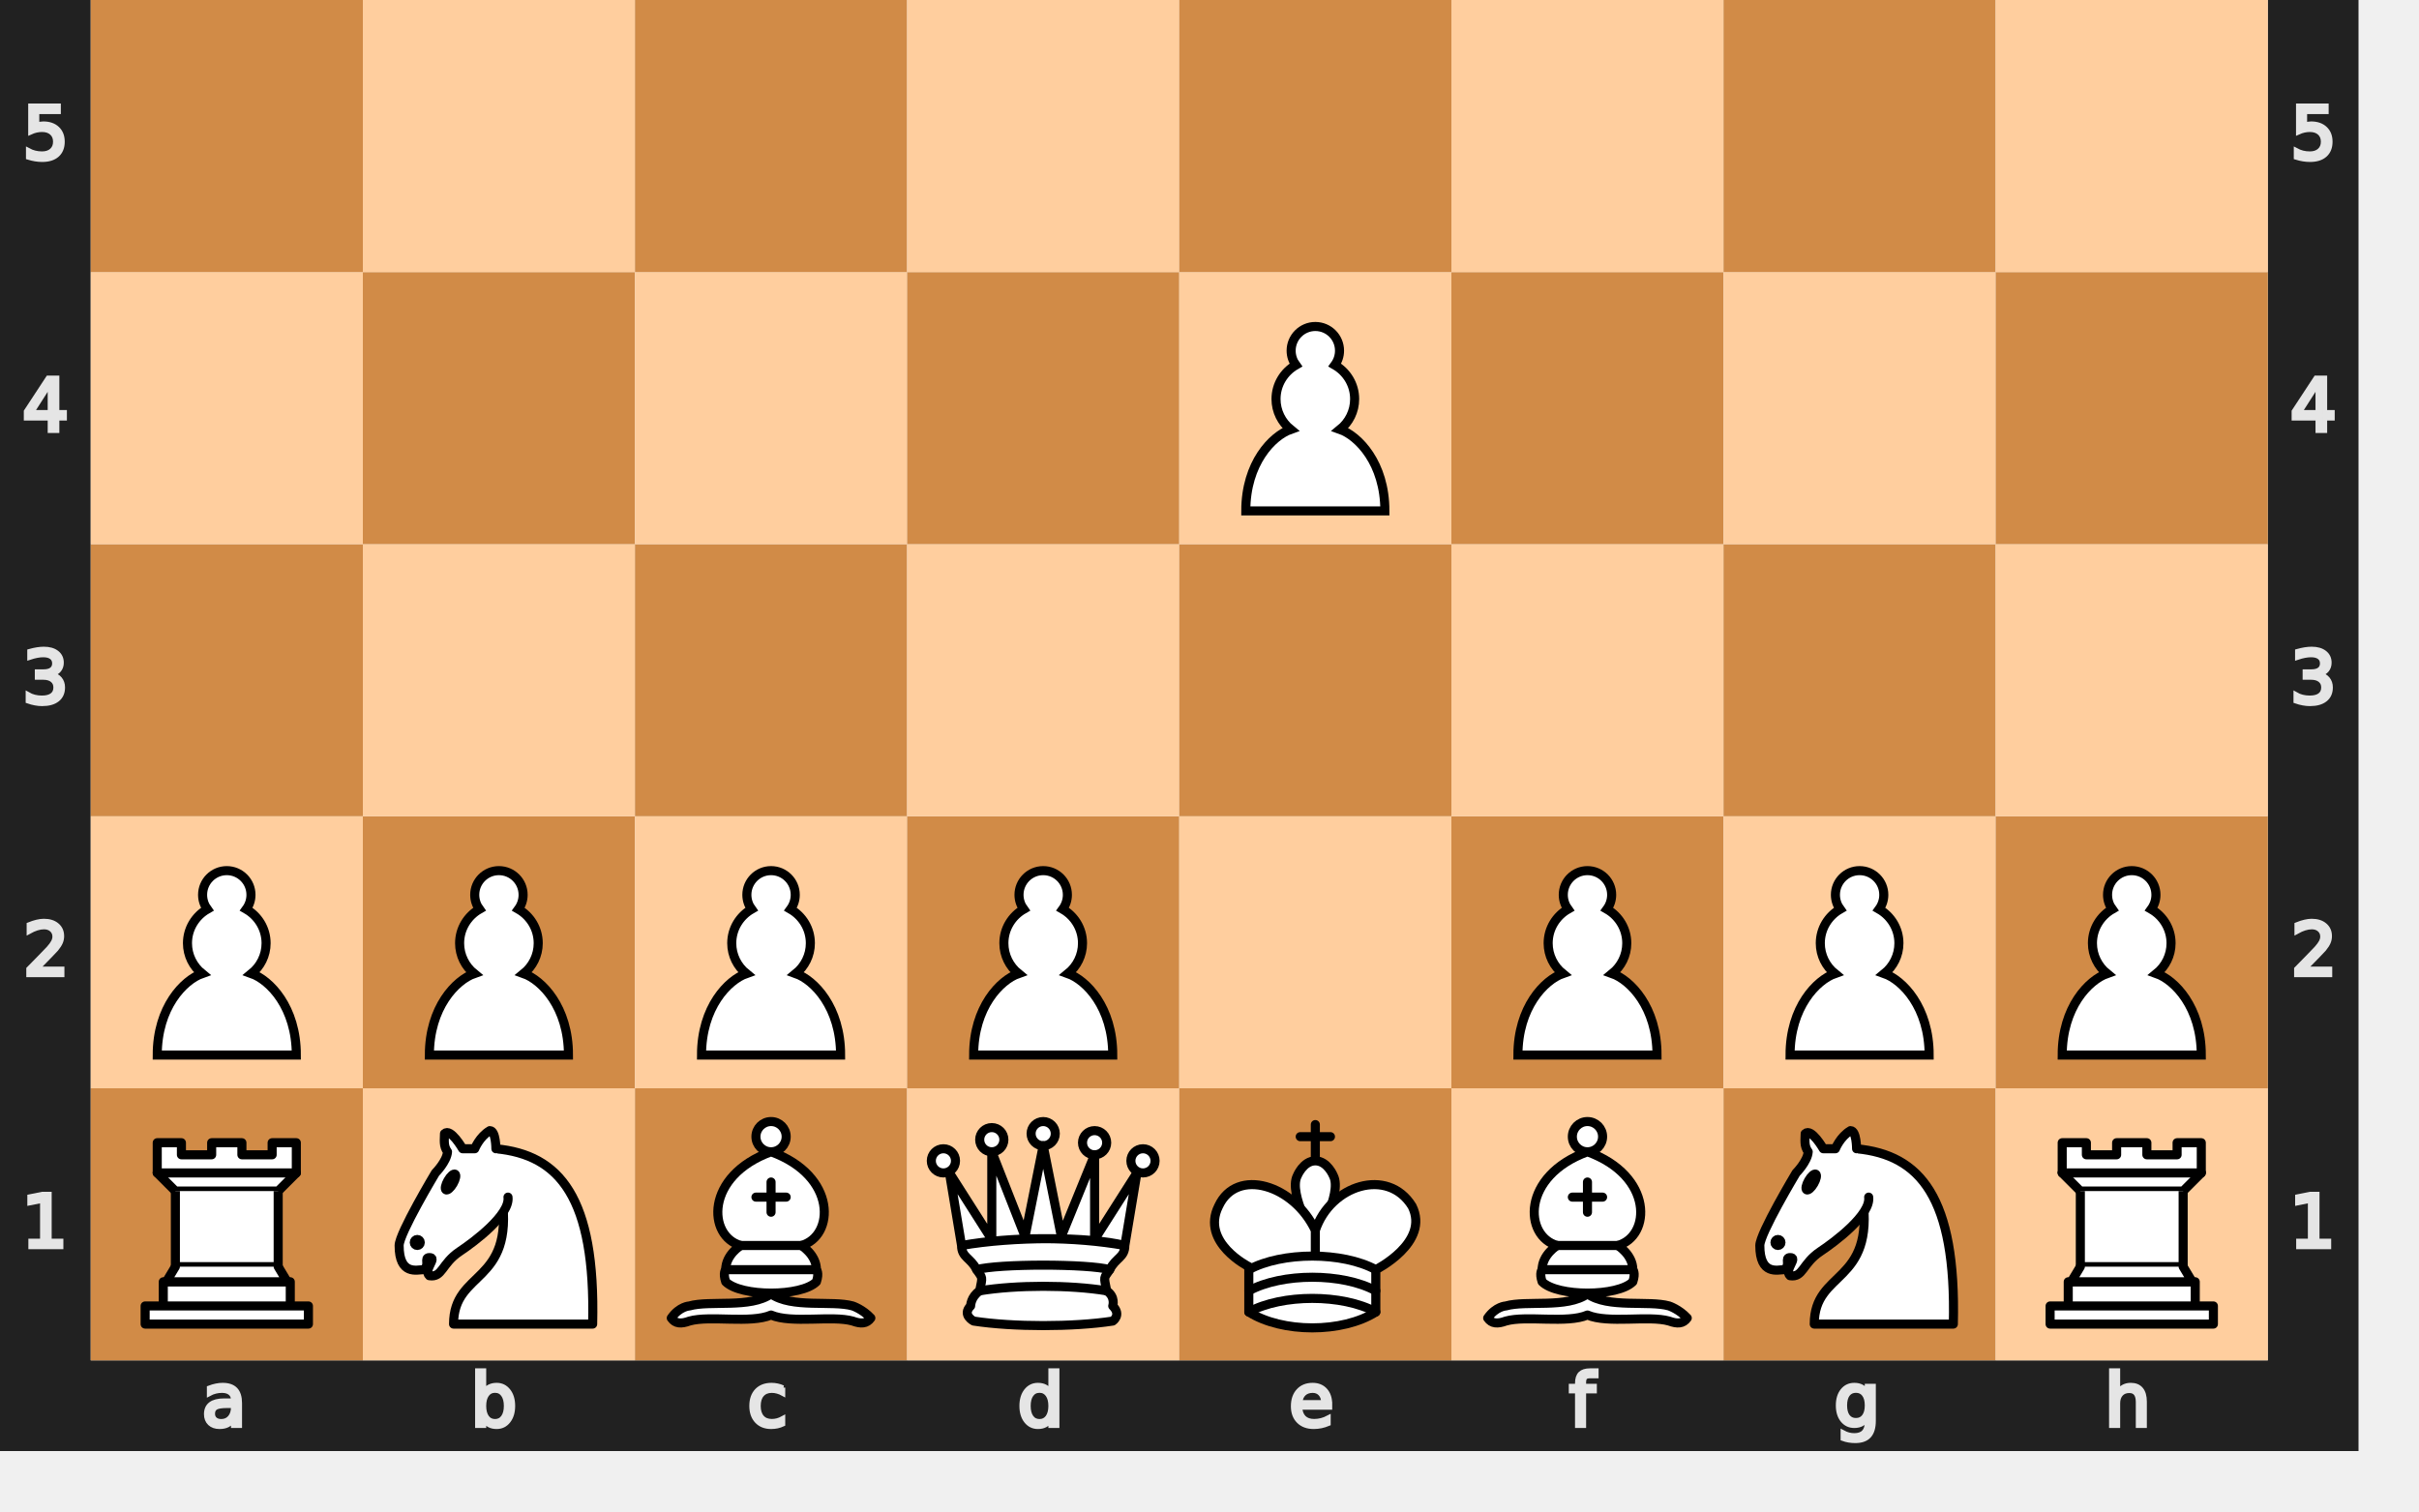
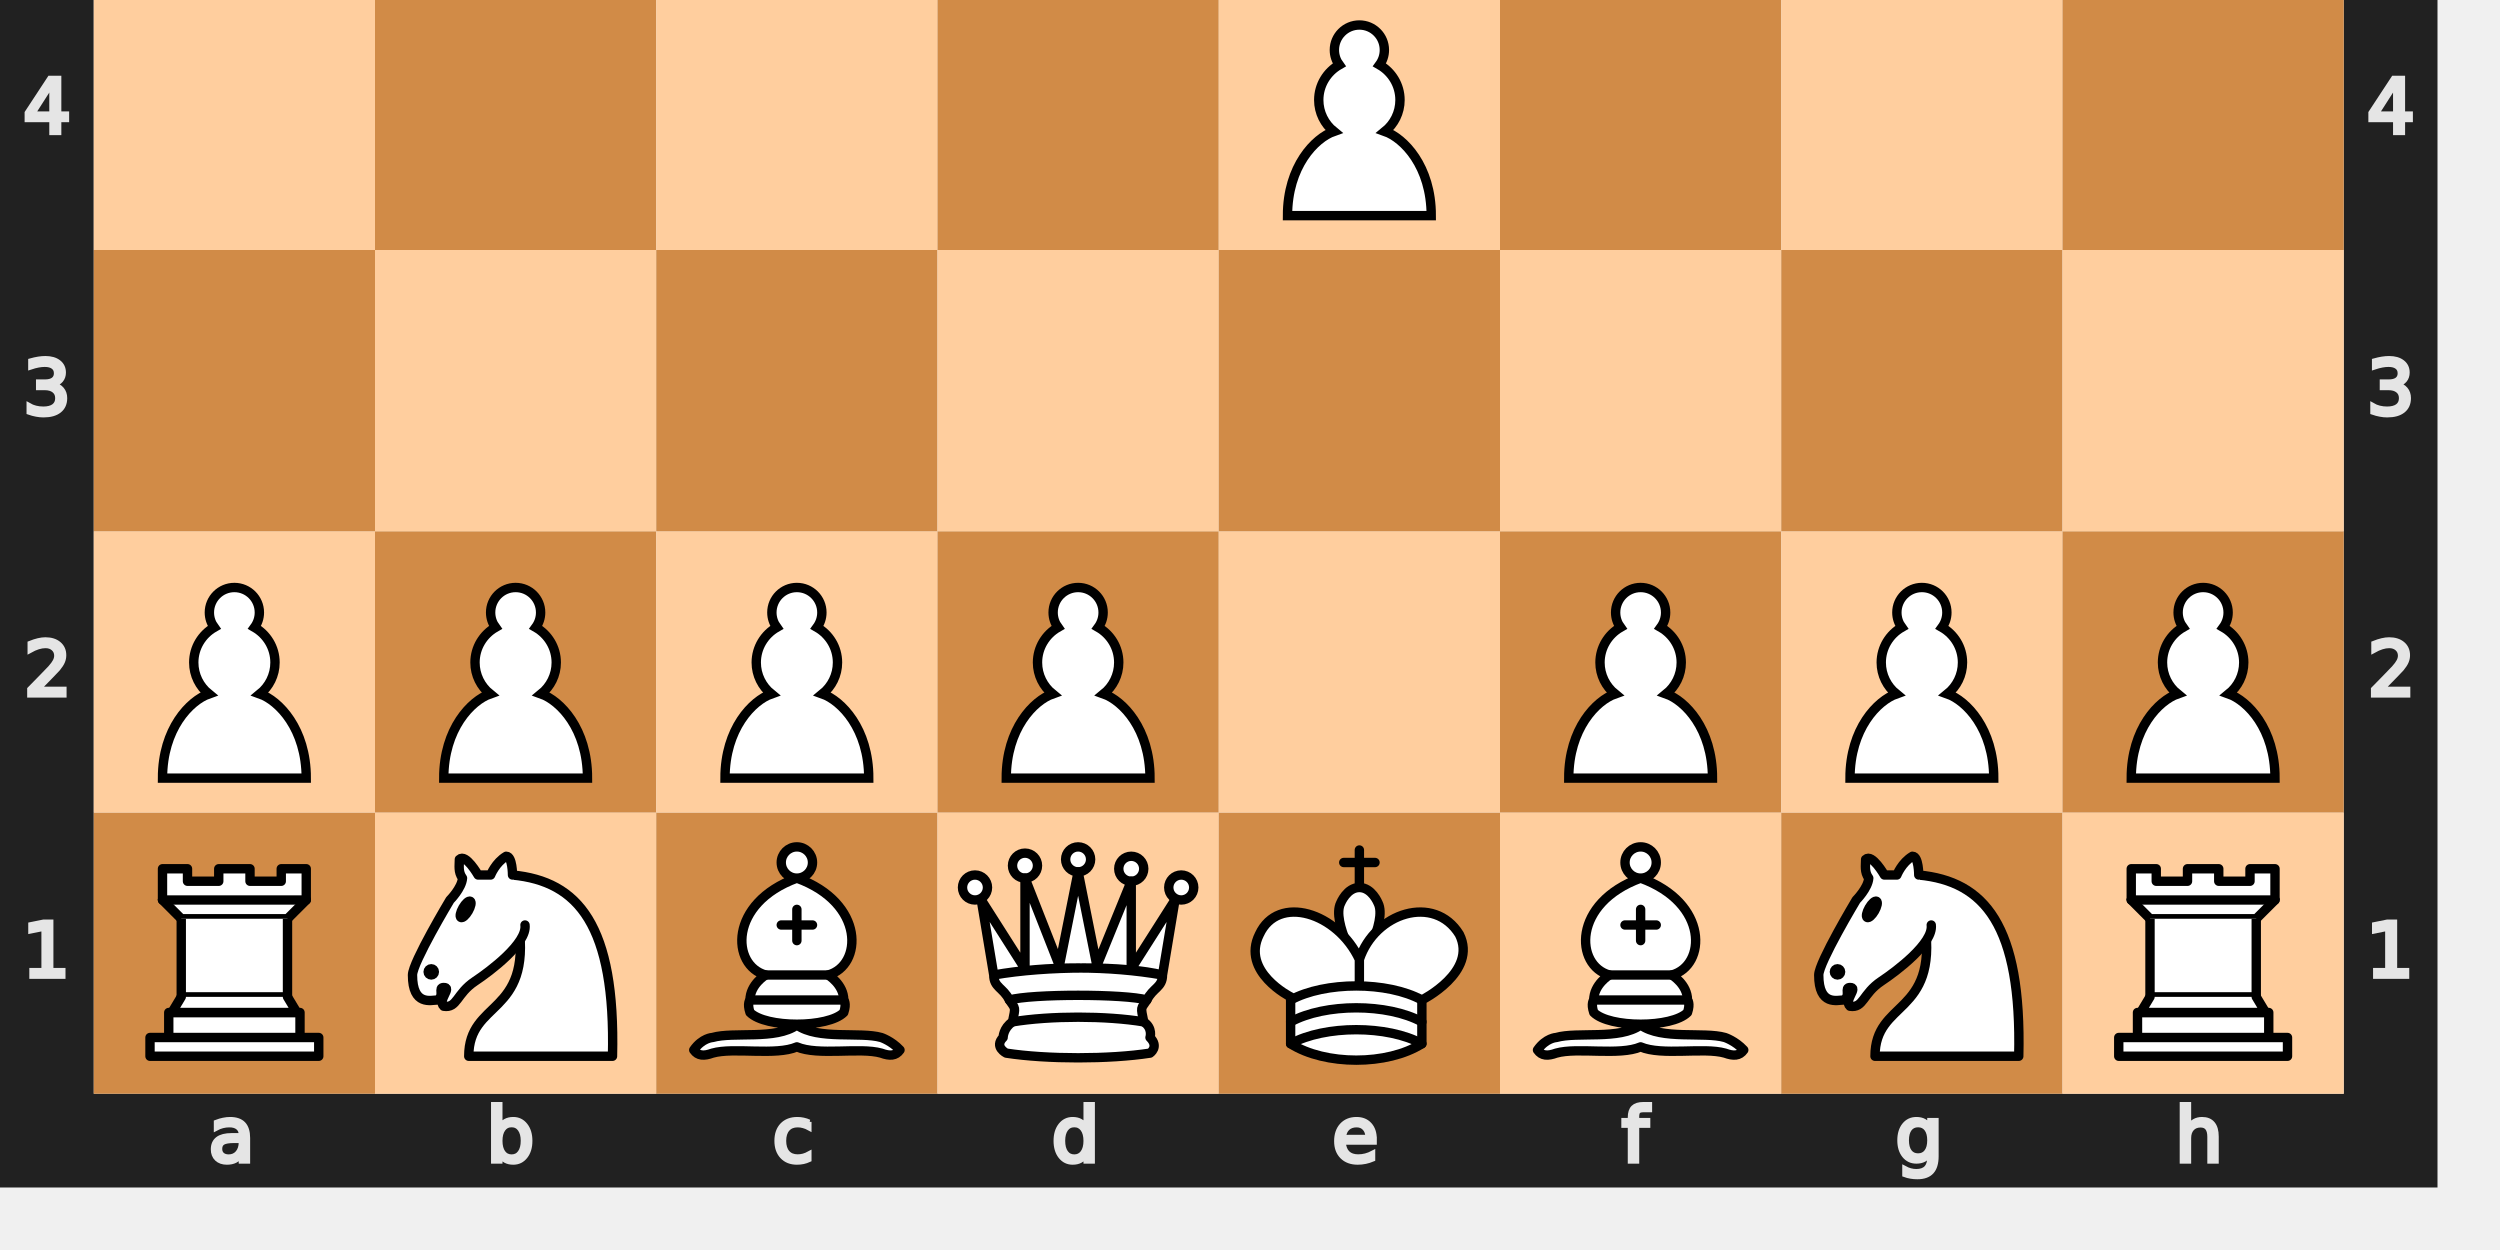
- <svg xmlns="http://www.w3.org/2000/svg" xmlns:xlink="http://www.w3.org/1999/xlink" viewBox="0 150.0 400 250.0" width="400" height="250.0">
+ <svg xmlns="http://www.w3.org/2000/svg" xmlns:xlink="http://www.w3.org/1999/xlink" viewBox="0 200.0 400 200.0" width="400" height="200.0">
  <defs>
    <g id="white-pawn" class="white pawn">
      <path d="M22.5 9c-2.21 0-4 1.79-4 4 0 .89.29 1.71.78 2.38C17.33 16.5 16 18.59 16 21c0 2.03.94 3.84 2.41 5.03-3 1.06-7.41 5.55-7.41 13.47h23c0-7.92-4.41-12.41-7.41-13.47 1.47-1.19 2.41-3 2.41-5.03 0-2.41-1.33-4.5-3.28-5.62.49-.67.78-1.49.78-2.38 0-2.21-1.79-4-4-4z" fill="#fff" stroke="#000" stroke-width="1.5" stroke-linecap="round" />
    </g>
    <g id="white-knight" class="white knight" fill="none" fill-rule="evenodd" stroke="#000" stroke-width="1.5" stroke-linecap="round" stroke-linejoin="round">
      <path d="M 22,10 C 32.5,11 38.5,18 38,39 L 15,39 C 15,30 25,32.5 23,18" style="fill:#ffffff; stroke:#000000;" />
      <path d="M 24,18 C 24.38,20.91 18.45,25.37 16,27 C 13,29 13.18,31.34 11,31 C 9.958,30.06 12.41,27.96 11,28 C 10,28 11.19,29.23 10,30 C 9,30 5.997,31 6,26 C 6,24 12,14 12,14 C 12,14 13.89,12.1 14,10.5 C 13.27,9.506 13.5,8.5 13.5,7.5 C 14.5,6.5 16.5,10 16.5,10 L 18.5,10 C 18.5,10 19.28,8.008 21,7 C 22,7 22,10 22,10" style="fill:#ffffff; stroke:#000000;" />
      <path d="M 9.5 25.5 A 0.5 0.5 0 1 1 8.5,25.5 A 0.5 0.5 0 1 1 9.5 25.5 z" style="fill:#000000; stroke:#000000;" />
      <path d="M 15 15.5 A 0.5 1.5 0 1 1 14,15.5 A 0.5 1.5 0 1 1 15 15.5 z" transform="matrix(0.866,0.5,-0.5,0.866,9.693,-5.173)" style="fill:#000000; stroke:#000000;" />
    </g>
    <g id="white-bishop" class="white bishop" fill="none" fill-rule="evenodd" stroke="#000" stroke-width="1.5" stroke-linecap="round" stroke-linejoin="round">
      <g fill="#fff" stroke-linecap="butt">
        <path d="M9 36c3.39-.97 10.11.43 13.5-2 3.39 2.43 10.11 1.03 13.5 2 0 0 1.65.54 3 2-.68.97-1.65.99-3 .5-3.39-.97-10.11.46-13.5-1-3.39 1.46-10.11.03-13.5 1-1.354.49-2.323.47-3-.5 1.354-1.94 3-2 3-2zM15 32c2.5 2.5 12.5 2.5 15 0 .5-1.5 0-2 0-2 0-2.5-2.5-4-2.5-4 5.5-1.5 6-11.5-5-15.5-11 4-10.5 14-5 15.5 0 0-2.5 1.5-2.5 4 0 0-.5.5 0 2zM25 8a2.5 2.5 0 1 1-5 0 2.5 2.5 0 1 1 5 0z" />
      </g>
      <path d="M17.5 26h10M15 30h15m-7.5-14.5v5M20 18h5" stroke-linejoin="miter" />
    </g>
    <g id="white-rook" class="white rook" fill="#fff" fill-rule="evenodd" stroke="#000" stroke-width="1.5" stroke-linecap="round" stroke-linejoin="round">
      <path d="M9 39h27v-3H9v3zM12 36v-4h21v4H12zM11 14V9h4v2h5V9h5v2h5V9h4v5" stroke-linecap="butt" />
      <path d="M34 14l-3 3H14l-3-3" />
      <path d="M31 17v12.5H14V17" stroke-linecap="butt" stroke-linejoin="miter" />
      <path d="M31 29.5l1.5 2.5h-20l1.5-2.5" />
      <path d="M11 14h23" fill="none" stroke-linejoin="miter" />
    </g>
    <g id="white-queen" class="white queen" fill="#fff" fill-rule="evenodd" stroke="#000" stroke-width="1.5" stroke-linecap="round" stroke-linejoin="round">
      <path d="M8 12a2 2 0 1 1-4 0 2 2 0 1 1 4 0zM24.5 7.5a2 2 0 1 1-4 0 2 2 0 1 1 4 0zM41 12a2 2 0 1 1-4 0 2 2 0 1 1 4 0zM16 8.5a2 2 0 1 1-4 0 2 2 0 1 1 4 0zM33 9a2 2 0 1 1-4 0 2 2 0 1 1 4 0z" />
      <path d="M9 26c8.5-1.5 21-1.5 27 0l2-12-7 11V11l-5.5 13.5-3-15-3 15-5.5-14V25L7 14l2 12zM9 26c0 2 1.5 2 2.5 4 1 1.5 1 1 .5 3.5-1.5 1-1.5 2.5-1.5 2.5-1.5 1.5.5 2.5.5 2.5 6.5 1 16.5 1 23 0 0 0 1.5-1 0-2.5 0 0 .5-1.5-1-2.5-.5-2.5-.5-2 .5-3.5 1-2 2.5-2 2.5-4-8.5-1.5-18.5-1.5-27 0z" stroke-linecap="butt" />
      <path d="M11.5 30c3.5-1 18.5-1 22 0M12 33.5c6-1 15-1 21 0" fill="none" />
    </g>
    <g id="white-king" class="white king" fill="none" fill-rule="evenodd" stroke="#000" stroke-width="1.5" stroke-linecap="round" stroke-linejoin="round">
      <path d="M22.5 11.63V6M20 8h5" stroke-linejoin="miter" />
      <path d="M22.5 25s4.5-7.5 3-10.5c0 0-1-2.5-3-2.5s-3 2.5-3 2.5c-1.5 3 3 10.5 3 10.5" fill="#fff" stroke-linecap="butt" stroke-linejoin="miter" />
      <path d="M11.5 37c5.5 3.5 15.5 3.5 21 0v-7s9-4.5 6-10.5c-4-6.5-13.5-3.5-16 4V27v-3.5c-3.5-7.5-13-10.5-16-4-3 6 5 10 5 10V37z" fill="#fff" />
      <path d="M11.5 30c5.5-3 15.5-3 21 0m-21 3.5c5.5-3 15.5-3 21 0m-21 3.5c5.5-3 15.5-3 21 0" />
    </g>
  </defs>
  <rect x="7.5" y="7.5" width="375" height="375" fill="none" stroke="#212121" stroke-width="15" />
  <g transform="translate(20, 1) scale(0.75, 0.75)" fill="#e5e5e5" stroke="#e5e5e5">
    <path d="M23.328 10.016q-1.742 0-2.414.398-.672.398-.672 1.36 0 .765.5 1.218.508.445 1.375.445 1.196 0 1.914-.843.727-.852.727-2.258v-.32zm2.867-.594v4.992h-1.437v-1.328q-.492.797-1.227 1.18-.734.375-1.797.375-1.343 0-2.14-.75-.79-.758-.79-2.024 0-1.476.985-2.226.992-.75 2.953-.75h2.016V8.75q0-.992-.656-1.531-.649-.547-1.829-.547-.75 0-1.46.18-.711.18-1.368.539V6.062q.79-.304 1.532-.453.742-.156 1.445-.156 1.898 0 2.836.984.937.985.937 2.985z" />
  </g>
  <g transform="translate(20, 375) scale(0.75, 0.75)" fill="#e5e5e5" stroke="#e5e5e5">
    <path d="M23.328 10.016q-1.742 0-2.414.398-.672.398-.672 1.36 0 .765.5 1.218.508.445 1.375.445 1.196 0 1.914-.843.727-.852.727-2.258v-.32zm2.867-.594v4.992h-1.437v-1.328q-.492.797-1.227 1.18-.734.375-1.797.375-1.343 0-2.14-.75-.79-.758-.79-2.024 0-1.476.985-2.226.992-.75 2.953-.75h2.016V8.75q0-.992-.656-1.531-.649-.547-1.829-.547-.75 0-1.46.18-.711.18-1.368.539V6.062q.79-.304 1.532-.453.742-.156 1.445-.156 1.898 0 2.836.984.937.985.937 2.985z" />
  </g>
  <g transform="translate(65, 1) scale(0.75, 0.75)" fill="#e5e5e5" stroke="#e5e5e5">
    <path d="M24.922 10.047q0-1.586-.656-2.485-.649-.906-1.79-.906-1.14 0-1.796.906-.649.899-.649 2.485 0 1.586.649 2.492.656.898 1.797.898 1.14 0 1.789-.898.656-.906.656-2.492zm-4.89-3.055q.452-.781 1.14-1.156.695-.383 1.656-.383 1.594 0 2.586 1.266 1 1.265 1 3.328 0 2.062-1 3.328-.992 1.266-2.586 1.266-.96 0-1.656-.375-.688-.383-1.14-1.164v1.312h-1.446V2.258h1.445z" />
  </g>
  <g transform="translate(65, 375) scale(0.75, 0.75)" fill="#e5e5e5" stroke="#e5e5e5">
    <path d="M24.922 10.047q0-1.586-.656-2.485-.649-.906-1.79-.906-1.14 0-1.796.906-.649.899-.649 2.485 0 1.586.649 2.492.656.898 1.797.898 1.14 0 1.789-.898.656-.906.656-2.492zm-4.89-3.055q.452-.781 1.14-1.156.695-.383 1.656-.383 1.594 0 2.586 1.266 1 1.265 1 3.328 0 2.062-1 3.328-.992 1.266-2.586 1.266-.96 0-1.656-.375-.688-.383-1.14-1.164v1.312h-1.446V2.258h1.445z" />
  </g>
  <g transform="translate(110, 1) scale(0.75, 0.75)" fill="#e5e5e5" stroke="#e5e5e5">
    <path d="M25.96 6v1.344q-.608-.336-1.226-.5-.609-.172-1.234-.172-1.398 0-2.172.89-.773.883-.773 2.485 0 1.601.773 2.492.774.883 2.172.883.625 0 1.234-.164.618-.172 1.227-.508v1.328q-.602.281-1.25.422-.64.14-1.367.14-1.977 0-3.14-1.242-1.165-1.242-1.165-3.351 0-2.14 1.172-3.367 1.18-1.227 3.227-1.227.664 0 1.296.14.633.134 1.227.407z" />
  </g>
  <g transform="translate(110, 375) scale(0.75, 0.75)" fill="#e5e5e5" stroke="#e5e5e5">
    <path d="M25.96 6v1.344q-.608-.336-1.226-.5-.609-.172-1.234-.172-1.398 0-2.172.89-.773.883-.773 2.485 0 1.601.773 2.492.774.883 2.172.883.625 0 1.234-.164.618-.172 1.227-.508v1.328q-.602.281-1.25.422-.64.14-1.367.14-1.977 0-3.14-1.242-1.165-1.242-1.165-3.351 0-2.14 1.172-3.367 1.18-1.227 3.227-1.227.664 0 1.296.14.633.134 1.227.407z" />
  </g>
  <g transform="translate(155, 1) scale(0.75, 0.75)" fill="#e5e5e5" stroke="#e5e5e5">
    <path d="M24.973 6.992V2.258h1.437v12.156h-1.437v-1.312q-.453.78-1.149 1.164-.687.375-1.656.375-1.586 0-2.586-1.266-.992-1.266-.992-3.328 0-2.063.992-3.328 1-1.266 2.586-1.266.969 0 1.656.383.696.375 1.149 1.156zm-4.899 3.055q0 1.586.649 2.492.656.898 1.797.898 1.14 0 1.796-.898.657-.906.657-2.492 0-1.586-.657-2.485-.656-.906-1.796-.906-1.141 0-1.797.906-.649.899-.649 2.485z" />
  </g>
  <g transform="translate(155, 375) scale(0.75, 0.75)" fill="#e5e5e5" stroke="#e5e5e5">
    <path d="M24.973 6.992V2.258h1.437v12.156h-1.437v-1.312q-.453.78-1.149 1.164-.687.375-1.656.375-1.586 0-2.586-1.266-.992-1.266-.992-3.328 0-2.063.992-3.328 1-1.266 2.586-1.266.969 0 1.656.383.696.375 1.149 1.156zm-4.899 3.055q0 1.586.649 2.492.656.898 1.797.898 1.14 0 1.796-.898.657-.906.657-2.492 0-1.586-.657-2.485-.656-.906-1.796-.906-1.141 0-1.797.906-.649.899-.649 2.485z" />
  </g>
  <g transform="translate(200, 1) scale(0.75, 0.75)" fill="#e5e5e5" stroke="#e5e5e5">
    <path d="M26.555 9.68v.703h-6.61q.094 1.484.89 2.265.806.774 2.235.774.828 0 1.602-.203.781-.203 1.547-.61v1.36q-.774.328-1.586.5-.813.172-1.649.172-2.093 0-3.32-1.22-1.219-1.218-1.219-3.296 0-2.148 1.157-3.406 1.164-1.266 3.132-1.266 1.766 0 2.79 1.14 1.03 1.134 1.03 3.087zm-1.438-.422q-.015-1.18-.664-1.883-.64-.703-1.703-.703-1.203 0-1.93.68-.718.68-.828 1.914z" />
  </g>
  <g transform="translate(200, 375) scale(0.75, 0.75)" fill="#e5e5e5" stroke="#e5e5e5">
    <path d="M26.555 9.68v.703h-6.61q.094 1.484.89 2.265.806.774 2.235.774.828 0 1.602-.203.781-.203 1.547-.61v1.36q-.774.328-1.586.5-.813.172-1.649.172-2.093 0-3.32-1.22-1.219-1.218-1.219-3.296 0-2.148 1.157-3.406 1.164-1.266 3.132-1.266 1.766 0 2.79 1.14 1.03 1.134 1.03 3.087zm-1.438-.422q-.015-1.18-.664-1.883-.64-.703-1.703-.703-1.203 0-1.93.68-.718.68-.828 1.914z" />
  </g>
  <g transform="translate(245, 1) scale(0.75, 0.75)" fill="#e5e5e5" stroke="#e5e5e5">
    <path d="M25.285 2.258v1.195H23.91q-.773 0-1.078.313-.297.312-.297 1.125v.773h2.367v1.117h-2.367v7.633H21.09V6.781h-1.375V5.664h1.375v-.61q0-1.46.68-2.124.68-.672 2.156-.672z" />
  </g>
  <g transform="translate(245, 375) scale(0.75, 0.75)" fill="#e5e5e5" stroke="#e5e5e5">
    <path d="M25.285 2.258v1.195H23.91q-.773 0-1.078.313-.297.312-.297 1.125v.773h2.367v1.117h-2.367v7.633H21.09V6.781h-1.375V5.664h1.375v-.61q0-1.46.68-2.124.68-.672 2.156-.672z" />
  </g>
  <g transform="translate(290, 1) scale(0.75, 0.75)" fill="#e5e5e5" stroke="#e5e5e5">
    <path d="M24.973 9.937q0-1.562-.649-2.421-.64-.86-1.804-.86-1.157 0-1.805.86-.64.859-.64 2.421 0 1.555.64 2.415.648.859 1.805.859 1.164 0 1.804-.86.649-.859.649-2.414zm1.437 3.391q0 2.234-.992 3.32-.992 1.094-3.04 1.094-.757 0-1.429-.117-.672-.11-1.304-.344v-1.398q.632.344 1.25.508.617.164 1.257.164 1.414 0 2.118-.743.703-.734.703-2.226v-.711q-.446.773-1.141 1.156-.695.383-1.664.383-1.61 0-2.594-1.227-.984-1.226-.984-3.25 0-2.03.984-3.257.985-1.227 2.594-1.227.969 0 1.664.383t1.14 1.156V5.664h1.438z" />
  </g>
  <g transform="translate(290, 375) scale(0.75, 0.75)" fill="#e5e5e5" stroke="#e5e5e5">
    <path d="M24.973 9.937q0-1.562-.649-2.421-.64-.86-1.804-.86-1.157 0-1.805.86-.64.859-.64 2.421 0 1.555.64 2.415.648.859 1.805.859 1.164 0 1.804-.86.649-.859.649-2.414zm1.437 3.391q0 2.234-.992 3.32-.992 1.094-3.04 1.094-.757 0-1.429-.117-.672-.11-1.304-.344v-1.398q.632.344 1.25.508.617.164 1.257.164 1.414 0 2.118-.743.703-.734.703-2.226v-.711q-.446.773-1.141 1.156-.695.383-1.664.383-1.61 0-2.594-1.227-.984-1.226-.984-3.25 0-2.03.984-3.257.985-1.227 2.594-1.227.969 0 1.664.383t1.14 1.156V5.664h1.438z" />
  </g>
  <g transform="translate(335, 1) scale(0.75, 0.75)" fill="#e5e5e5" stroke="#e5e5e5">
    <path d="M26.164 9.133v5.281h-1.437V9.18q0-1.243-.485-1.86-.484-.617-1.453-.617-1.164 0-1.836.742-.672.742-.672 2.024v4.945h-1.445V2.258h1.445v4.765q.516-.789 1.211-1.18.703-.39 1.617-.39 1.508 0 2.282.938.773.93.773 2.742z" />
  </g>
  <g transform="translate(335, 375) scale(0.75, 0.75)" fill="#e5e5e5" stroke="#e5e5e5">
    <path d="M26.164 9.133v5.281h-1.437V9.18q0-1.243-.485-1.86-.484-.617-1.453-.617-1.164 0-1.836.742-.672.742-.672 2.024v4.945h-1.445V2.258h1.445v4.765q.516-.789 1.211-1.18.703-.39 1.617-.39 1.508 0 2.282.938.773.93.773 2.742z" />
  </g>
  <g transform="translate(0, 335) scale(0.75, 0.75)" fill="#e5e5e5" stroke="#e5e5e5">
    <path d="M6.754 26.996h2.578v-8.898l-2.805.562v-1.437l2.79-.563h1.578v10.336h2.578v1.328h-6.72z" />
  </g>
  <g transform="translate(375, 335) scale(0.75, 0.75)" fill="#e5e5e5" stroke="#e5e5e5">
    <path d="M6.754 26.996h2.578v-8.898l-2.805.562v-1.437l2.79-.563h1.578v10.336h2.578v1.328h-6.72z" />
  </g>
  <g transform="translate(0, 290) scale(0.75, 0.75)" fill="#e5e5e5" stroke="#e5e5e5">
    <path d="M8.195 26.996h5.508v1.328H6.297v-1.328q.898-.93 2.445-2.492 1.555-1.57 1.953-2.024.758-.851 1.055-1.437.305-.594.305-1.164 0-.93-.657-1.516-.648-.586-1.695-.586-.742 0-1.57.258-.82.258-1.758.781v-1.593q.953-.383 1.781-.578.828-.196 1.516-.196 1.812 0 2.89.906 1.079.907 1.079 2.422 0 .72-.274 1.368-.265.64-.976 1.515-.196.227-1.243 1.313-1.046 1.078-2.953 3.023z" />
  </g>
  <g transform="translate(375, 290) scale(0.75, 0.75)" fill="#e5e5e5" stroke="#e5e5e5">
    <path d="M8.195 26.996h5.508v1.328H6.297v-1.328q.898-.93 2.445-2.492 1.555-1.57 1.953-2.024.758-.851 1.055-1.437.305-.594.305-1.164 0-.93-.657-1.516-.648-.586-1.695-.586-.742 0-1.57.258-.82.258-1.758.781v-1.593q.953-.383 1.781-.578.828-.196 1.516-.196 1.812 0 2.89.906 1.079.907 1.079 2.422 0 .72-.274 1.368-.265.64-.976 1.515-.196.227-1.243 1.313-1.046 1.078-2.953 3.023z" />
  </g>
  <g transform="translate(0, 245) scale(0.75, 0.75)" fill="#e5e5e5" stroke="#e5e5e5">
    <path d="M11.434 22.035q1.132.242 1.765 1.008.64.766.64 1.89 0 1.727-1.187 2.672-1.187.946-3.375.946-.734 0-1.515-.149-.774-.14-1.602-.43V26.45q.656.383 1.438.578.78.196 1.632.196 1.485 0 2.258-.586.782-.586.782-1.703 0-1.032-.727-1.61-.719-.586-2.008-.586h-1.36v-1.297h1.423q1.164 0 1.78-.46.618-.47.618-1.344 0-.899-.64-1.375-.633-.485-1.82-.485-.65 0-1.391.141-.743.14-1.633.437V16.95q.898-.25 1.68-.375.788-.125 1.484-.125 1.797 0 2.844.82 1.046.813 1.046 2.204 0 .968-.554 1.64-.555.664-1.578.922z" />
  </g>
  <g transform="translate(375, 245) scale(0.75, 0.75)" fill="#e5e5e5" stroke="#e5e5e5">
    <path d="M11.434 22.035q1.132.242 1.765 1.008.64.766.64 1.89 0 1.727-1.187 2.672-1.187.946-3.375.946-.734 0-1.515-.149-.774-.14-1.602-.43V26.45q.656.383 1.438.578.78.196 1.632.196 1.485 0 2.258-.586.782-.586.782-1.703 0-1.032-.727-1.61-.719-.586-2.008-.586h-1.36v-1.297h1.423q1.164 0 1.78-.46.618-.47.618-1.344 0-.899-.64-1.375-.633-.485-1.82-.485-.65 0-1.391.141-.743.14-1.633.437V16.95q.898-.25 1.68-.375.788-.125 1.484-.125 1.797 0 2.844.82 1.046.813 1.046 2.204 0 .968-.554 1.64-.555.664-1.578.922z" />
  </g>
  <g transform="translate(0, 200) scale(0.75, 0.75)" fill="#e5e5e5" stroke="#e5e5e5">
    <path d="M11.016 18.035L7.03 24.262h3.985zm-.414-1.375h1.984v7.602h1.664v1.312h-1.664v2.75h-1.57v-2.75H5.75v-1.523z" />
  </g>
  <g transform="translate(375, 200) scale(0.75, 0.75)" fill="#e5e5e5" stroke="#e5e5e5">
    <path d="M11.016 18.035L7.03 24.262h3.985zm-.414-1.375h1.984v7.602h1.664v1.312h-1.664v2.75h-1.57v-2.75H5.75v-1.523z" />
  </g>
  <g transform="translate(0, 155) scale(0.75, 0.75)" fill="#e5e5e5" stroke="#e5e5e5">
    <path d="M6.719 16.66h6.195v1.328h-4.75v2.86q.344-.118.688-.172.343-.063.687-.063 1.953 0 3.094 1.07 1.14 1.07 1.14 2.899 0 1.883-1.171 2.93-1.172 1.039-3.305 1.039-.735 0-1.5-.125-.758-.125-1.57-.375v-1.586q.703.383 1.453.57.75.188 1.586.188 1.351 0 2.14-.711.79-.711.79-1.93 0-1.219-.79-1.93-.789-.71-2.14-.71-.633 0-1.266.14-.625.14-1.281.438z" />
  </g>
  <g transform="translate(375, 155) scale(0.75, 0.75)" fill="#e5e5e5" stroke="#e5e5e5">
    <path d="M6.719 16.66h6.195v1.328h-4.75v2.86q.344-.118.688-.172.343-.063.687-.063 1.953 0 3.094 1.07 1.14 1.07 1.14 2.899 0 1.883-1.171 2.93-1.172 1.039-3.305 1.039-.735 0-1.5-.125-.758-.125-1.57-.375v-1.586q.703.383 1.453.57.75.188 1.586.188 1.351 0 2.14-.711.79-.711.79-1.93 0-1.219-.79-1.93-.789-.71-2.14-.71-.633 0-1.266.14-.625.14-1.281.438z" />
  </g>
  <g transform="translate(0, 110) scale(0.75, 0.75)" fill="#e5e5e5" stroke="#e5e5e5">
    <path d="M10.137 21.863q-1.063 0-1.688.727-.617.726-.617 1.992 0 1.258.617 1.992.625.727 1.688.727 1.062 0 1.68-.727.624-.734.624-1.992 0-1.266-.625-1.992-.617-.727-1.68-.727zm3.133-4.945v1.437q-.594-.28-1.204-.43-.601-.148-1.195-.148-1.562 0-2.39 1.055-.82 1.055-.938 3.188.46-.68 1.156-1.04.696-.367 1.531-.367 1.758 0 2.774 1.07 1.023 1.063 1.023 2.899 0 1.797-1.062 2.883-1.063 1.086-2.828 1.086-2.024 0-3.094-1.547-1.07-1.555-1.07-4.5 0-2.766 1.312-4.406 1.313-1.649 3.524-1.649.593 0 1.195.117.61.118 1.266.352z" />
  </g>
  <g transform="translate(375, 110) scale(0.75, 0.75)" fill="#e5e5e5" stroke="#e5e5e5">
    <path d="M10.137 21.863q-1.063 0-1.688.727-.617.726-.617 1.992 0 1.258.617 1.992.625.727 1.688.727 1.062 0 1.68-.727.624-.734.624-1.992 0-1.266-.625-1.992-.617-.727-1.68-.727zm3.133-4.945v1.437q-.594-.28-1.204-.43-.601-.148-1.195-.148-1.562 0-2.39 1.055-.82 1.055-.938 3.188.46-.68 1.156-1.04.696-.367 1.531-.367 1.758 0 2.774 1.07 1.023 1.063 1.023 2.899 0 1.797-1.062 2.883-1.063 1.086-2.828 1.086-2.024 0-3.094-1.547-1.07-1.555-1.07-4.5 0-2.766 1.312-4.406 1.313-1.649 3.524-1.649.593 0 1.195.117.61.118 1.266.352z" />
  </g>
  <g transform="translate(0, 65) scale(0.75, 0.75)" fill="#e5e5e5" stroke="#e5e5e5">
    <path d="M6.25 16.66h7.5v.672L9.516 28.324H7.867l3.985-10.336H6.25z" />
  </g>
  <g transform="translate(375, 65) scale(0.75, 0.75)" fill="#e5e5e5" stroke="#e5e5e5">
    <path d="M6.25 16.66h7.5v.672L9.516 28.324H7.867l3.985-10.336H6.25z" />
  </g>
  <g transform="translate(0, 20) scale(0.75, 0.75)" fill="#e5e5e5" stroke="#e5e5e5">
    <path d="M10 22.785q-1.125 0-1.773.602-.641.601-.641 1.656t.64 1.656q.649.602 1.774.602t1.773-.602q.649-.61.649-1.656 0-1.055-.649-1.656-.64-.602-1.773-.602zm-1.578-.672q-1.016-.25-1.586-.945-.563-.695-.563-1.695 0-1.399.993-2.211 1-.813 2.734-.813 1.742 0 2.734.813.993.812.993 2.21 0 1-.57 1.696-.563.695-1.571.945 1.14.266 1.773 1.04.641.773.641 1.89 0 1.695-1.04 2.602-1.03.906-2.96.906t-2.969-.906Q6 26.738 6 25.043q0-1.117.64-1.89.641-.774 1.782-1.04zm-.578-2.492q0 .906.562 1.414.57.508 1.594.508 1.016 0 1.586-.508.578-.508.578-1.414 0-.906-.578-1.414-.57-.508-1.586-.508-1.023 0-1.594.508-.562.508-.562 1.414z" />
  </g>
  <g transform="translate(375, 20) scale(0.75, 0.75)" fill="#e5e5e5" stroke="#e5e5e5">
    <path d="M10 22.785q-1.125 0-1.773.602-.641.601-.641 1.656t.64 1.656q.649.602 1.774.602t1.773-.602q.649-.61.649-1.656 0-1.055-.649-1.656-.64-.602-1.773-.602zm-1.578-.672q-1.016-.25-1.586-.945-.563-.695-.563-1.695 0-1.399.993-2.211 1-.813 2.734-.813 1.742 0 2.734.813.993.812.993 2.21 0 1-.57 1.696-.563.695-1.571.945 1.14.266 1.773 1.04.641.773.641 1.89 0 1.695-1.04 2.602-1.03.906-2.96.906t-2.969-.906Q6 26.738 6 25.043q0-1.117.64-1.89.641-.774 1.782-1.04zm-.578-2.492q0 .906.562 1.414.57.508 1.594.508 1.016 0 1.586-.508.578-.508.578-1.414 0-.906-.578-1.414-.57-.508-1.586-.508-1.023 0-1.594.508-.562.508-.562 1.414z" />
  </g>
  <rect x="15" y="330" width="45" height="45" class="square dark a1" stroke="none" fill="#d18b47" />
  <rect x="60" y="330" width="45" height="45" class="square light b1" stroke="none" fill="#ffce9e" />
  <rect x="105" y="330" width="45" height="45" class="square dark c1" stroke="none" fill="#d18b47" />
  <rect x="150" y="330" width="45" height="45" class="square light d1" stroke="none" fill="#ffce9e" />
  <rect x="195" y="330" width="45" height="45" class="square dark e1" stroke="none" fill="#d18b47" />
  <rect x="240" y="330" width="45" height="45" class="square light f1" stroke="none" fill="#ffce9e" />
  <rect x="285" y="330" width="45" height="45" class="square dark g1" stroke="none" fill="#d18b47" />
  <rect x="330" y="330" width="45" height="45" class="square light h1" stroke="none" fill="#ffce9e" />
  <rect x="15" y="285" width="45" height="45" class="square light a2" stroke="none" fill="#ffce9e" />
  <rect x="60" y="285" width="45" height="45" class="square dark b2" stroke="none" fill="#d18b47" />
  <rect x="105" y="285" width="45" height="45" class="square light c2" stroke="none" fill="#ffce9e" />
  <rect x="150" y="285" width="45" height="45" class="square dark d2" stroke="none" fill="#d18b47" />
  <rect x="195" y="285" width="45" height="45" class="square light e2" stroke="none" fill="#ffce9e" />
  <rect x="240" y="285" width="45" height="45" class="square dark f2" stroke="none" fill="#d18b47" />
  <rect x="285" y="285" width="45" height="45" class="square light g2" stroke="none" fill="#ffce9e" />
  <rect x="330" y="285" width="45" height="45" class="square dark h2" stroke="none" fill="#d18b47" />
  <rect x="15" y="240" width="45" height="45" class="square dark a3" stroke="none" fill="#d18b47" />
  <rect x="60" y="240" width="45" height="45" class="square light b3" stroke="none" fill="#ffce9e" />
  <rect x="105" y="240" width="45" height="45" class="square dark c3" stroke="none" fill="#d18b47" />
  <rect x="150" y="240" width="45" height="45" class="square light d3" stroke="none" fill="#ffce9e" />
  <rect x="195" y="240" width="45" height="45" class="square dark e3" stroke="none" fill="#d18b47" />
  <rect x="240" y="240" width="45" height="45" class="square light f3" stroke="none" fill="#ffce9e" />
  <rect x="285" y="240" width="45" height="45" class="square dark g3" stroke="none" fill="#d18b47" />
  <rect x="330" y="240" width="45" height="45" class="square light h3" stroke="none" fill="#ffce9e" />
  <rect x="15" y="195" width="45" height="45" class="square light a4" stroke="none" fill="#ffce9e" />
  <rect x="60" y="195" width="45" height="45" class="square dark b4" stroke="none" fill="#d18b47" />
  <rect x="105" y="195" width="45" height="45" class="square light c4" stroke="none" fill="#ffce9e" />
  <rect x="150" y="195" width="45" height="45" class="square dark d4" stroke="none" fill="#d18b47" />
  <rect x="195" y="195" width="45" height="45" class="square light e4" stroke="none" fill="#ffce9e" />
  <rect x="240" y="195" width="45" height="45" class="square dark f4" stroke="none" fill="#d18b47" />
  <rect x="285" y="195" width="45" height="45" class="square light g4" stroke="none" fill="#ffce9e" />
  <rect x="330" y="195" width="45" height="45" class="square dark h4" stroke="none" fill="#d18b47" />
  <rect x="15" y="150" width="45" height="45" class="square dark a5" stroke="none" fill="#d18b47" />
  <rect x="60" y="150" width="45" height="45" class="square light b5" stroke="none" fill="#ffce9e" />
  <rect x="105" y="150" width="45" height="45" class="square dark c5" stroke="none" fill="#d18b47" />
  <rect x="150" y="150" width="45" height="45" class="square light d5" stroke="none" fill="#ffce9e" />
  <rect x="195" y="150" width="45" height="45" class="square dark e5" stroke="none" fill="#d18b47" />
  <rect x="240" y="150" width="45" height="45" class="square light f5" stroke="none" fill="#ffce9e" />
  <rect x="285" y="150" width="45" height="45" class="square dark g5" stroke="none" fill="#d18b47" />
  <rect x="330" y="150" width="45" height="45" class="square light h5" stroke="none" fill="#ffce9e" />
  <rect x="15" y="105" width="45" height="45" class="square light a6" stroke="none" fill="#ffce9e" />
  <rect x="60" y="105" width="45" height="45" class="square dark b6" stroke="none" fill="#d18b47" />
  <rect x="105" y="105" width="45" height="45" class="square light c6" stroke="none" fill="#ffce9e" />
  <rect x="150" y="105" width="45" height="45" class="square dark d6" stroke="none" fill="#d18b47" />
  <rect x="195" y="105" width="45" height="45" class="square light e6" stroke="none" fill="#ffce9e" />
  <rect x="240" y="105" width="45" height="45" class="square dark f6" stroke="none" fill="#d18b47" />
  <rect x="285" y="105" width="45" height="45" class="square light g6" stroke="none" fill="#ffce9e" />
  <rect x="330" y="105" width="45" height="45" class="square dark h6" stroke="none" fill="#d18b47" />
  <rect x="15" y="60" width="45" height="45" class="square dark a7" stroke="none" fill="#d18b47" />
  <rect x="60" y="60" width="45" height="45" class="square light b7" stroke="none" fill="#ffce9e" />
  <rect x="105" y="60" width="45" height="45" class="square dark c7" stroke="none" fill="#d18b47" />
  <rect x="150" y="60" width="45" height="45" class="square light d7" stroke="none" fill="#ffce9e" />
  <rect x="195" y="60" width="45" height="45" class="square dark e7" stroke="none" fill="#d18b47" />
  <rect x="240" y="60" width="45" height="45" class="square light f7" stroke="none" fill="#ffce9e" />
  <rect x="285" y="60" width="45" height="45" class="square dark g7" stroke="none" fill="#d18b47" />
  <rect x="330" y="60" width="45" height="45" class="square light h7" stroke="none" fill="#ffce9e" />
  <rect x="15" y="15" width="45" height="45" class="square light a8" stroke="none" fill="#ffce9e" />
  <rect x="60" y="15" width="45" height="45" class="square dark b8" stroke="none" fill="#d18b47" />
  <rect x="105" y="15" width="45" height="45" class="square light c8" stroke="none" fill="#ffce9e" />
  <rect x="150" y="15" width="45" height="45" class="square dark d8" stroke="none" fill="#d18b47" />
  <rect x="195" y="15" width="45" height="45" class="square light e8" stroke="none" fill="#ffce9e" />
  <rect x="240" y="15" width="45" height="45" class="square dark f8" stroke="none" fill="#d18b47" />
  <rect x="285" y="15" width="45" height="45" class="square light g8" stroke="none" fill="#ffce9e" />
  <rect x="330" y="15" width="45" height="45" class="square dark h8" stroke="none" fill="#d18b47" />
  <use href="#white-rook" xlink:href="#white-rook" transform="translate(15, 330)" />
  <use href="#white-knight" xlink:href="#white-knight" transform="translate(60, 330)" />
  <use href="#white-bishop" xlink:href="#white-bishop" transform="translate(105, 330)" />
  <use href="#white-queen" xlink:href="#white-queen" transform="translate(150, 330)" />
  <use href="#white-king" xlink:href="#white-king" transform="translate(195, 330)" />
  <use href="#white-bishop" xlink:href="#white-bishop" transform="translate(240, 330)" />
  <use href="#white-knight" xlink:href="#white-knight" transform="translate(285, 330)" />
  <use href="#white-rook" xlink:href="#white-rook" transform="translate(330, 330)" />
  <use href="#white-pawn" xlink:href="#white-pawn" transform="translate(15, 285)" />
  <use href="#white-pawn" xlink:href="#white-pawn" transform="translate(60, 285)" />
  <use href="#white-pawn" xlink:href="#white-pawn" transform="translate(105, 285)" />
  <use href="#white-pawn" xlink:href="#white-pawn" transform="translate(150, 285)" />
  <use href="#white-pawn" xlink:href="#white-pawn" transform="translate(240, 285)" />
  <use href="#white-pawn" xlink:href="#white-pawn" transform="translate(285, 285)" />
  <use href="#white-pawn" xlink:href="#white-pawn" transform="translate(330, 285)" />
  <use href="#white-pawn" xlink:href="#white-pawn" transform="translate(195, 195)" />
</svg>
